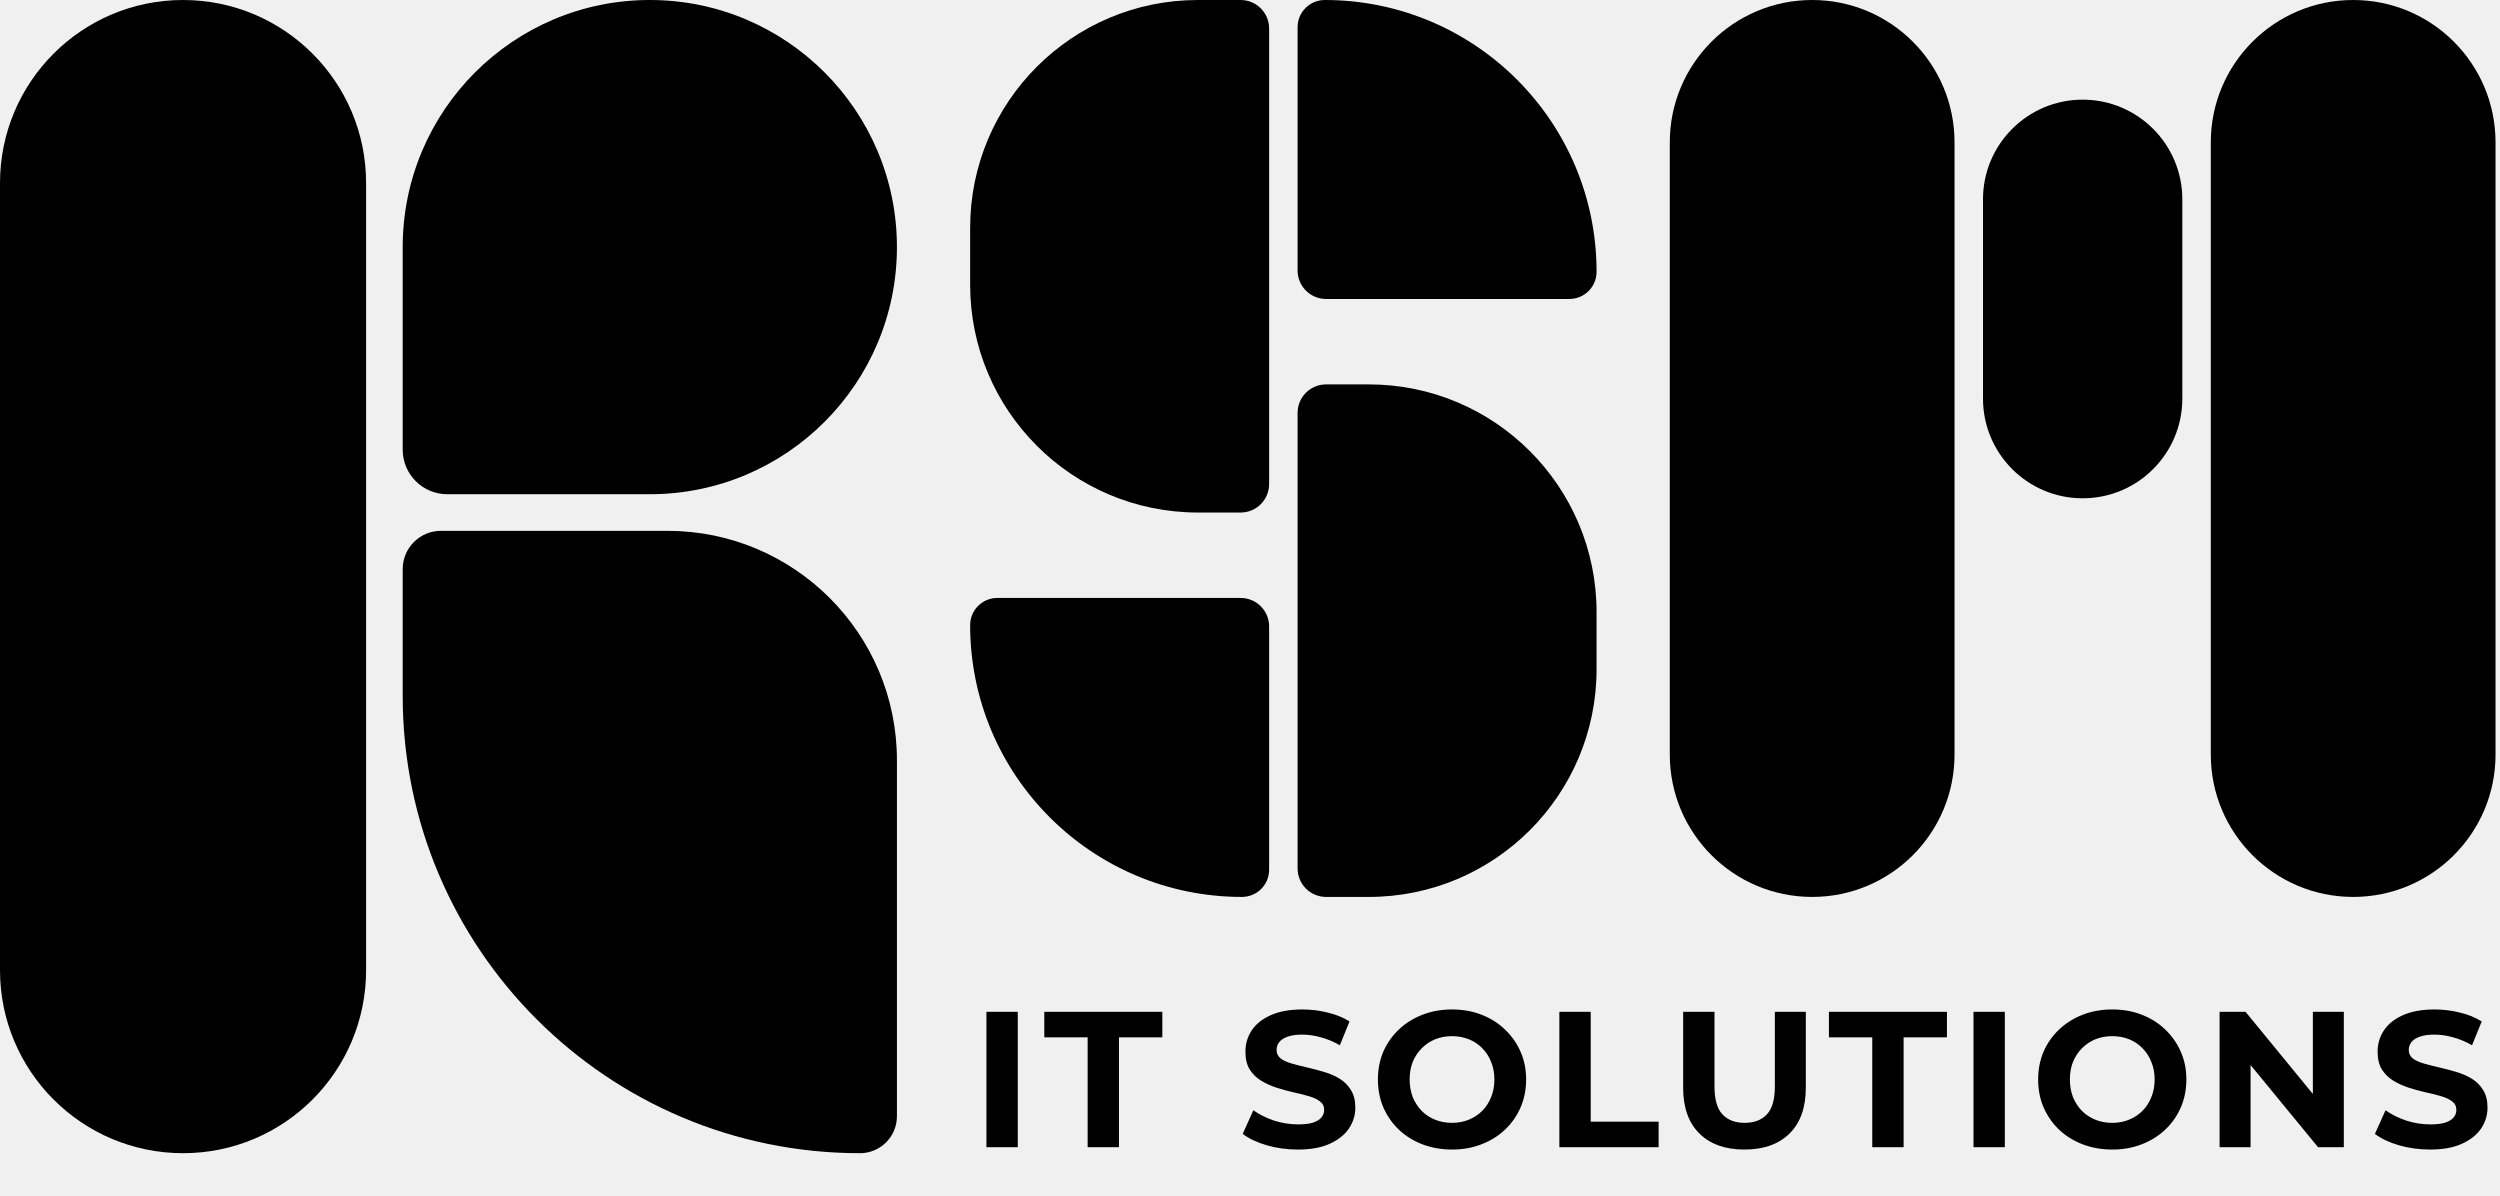
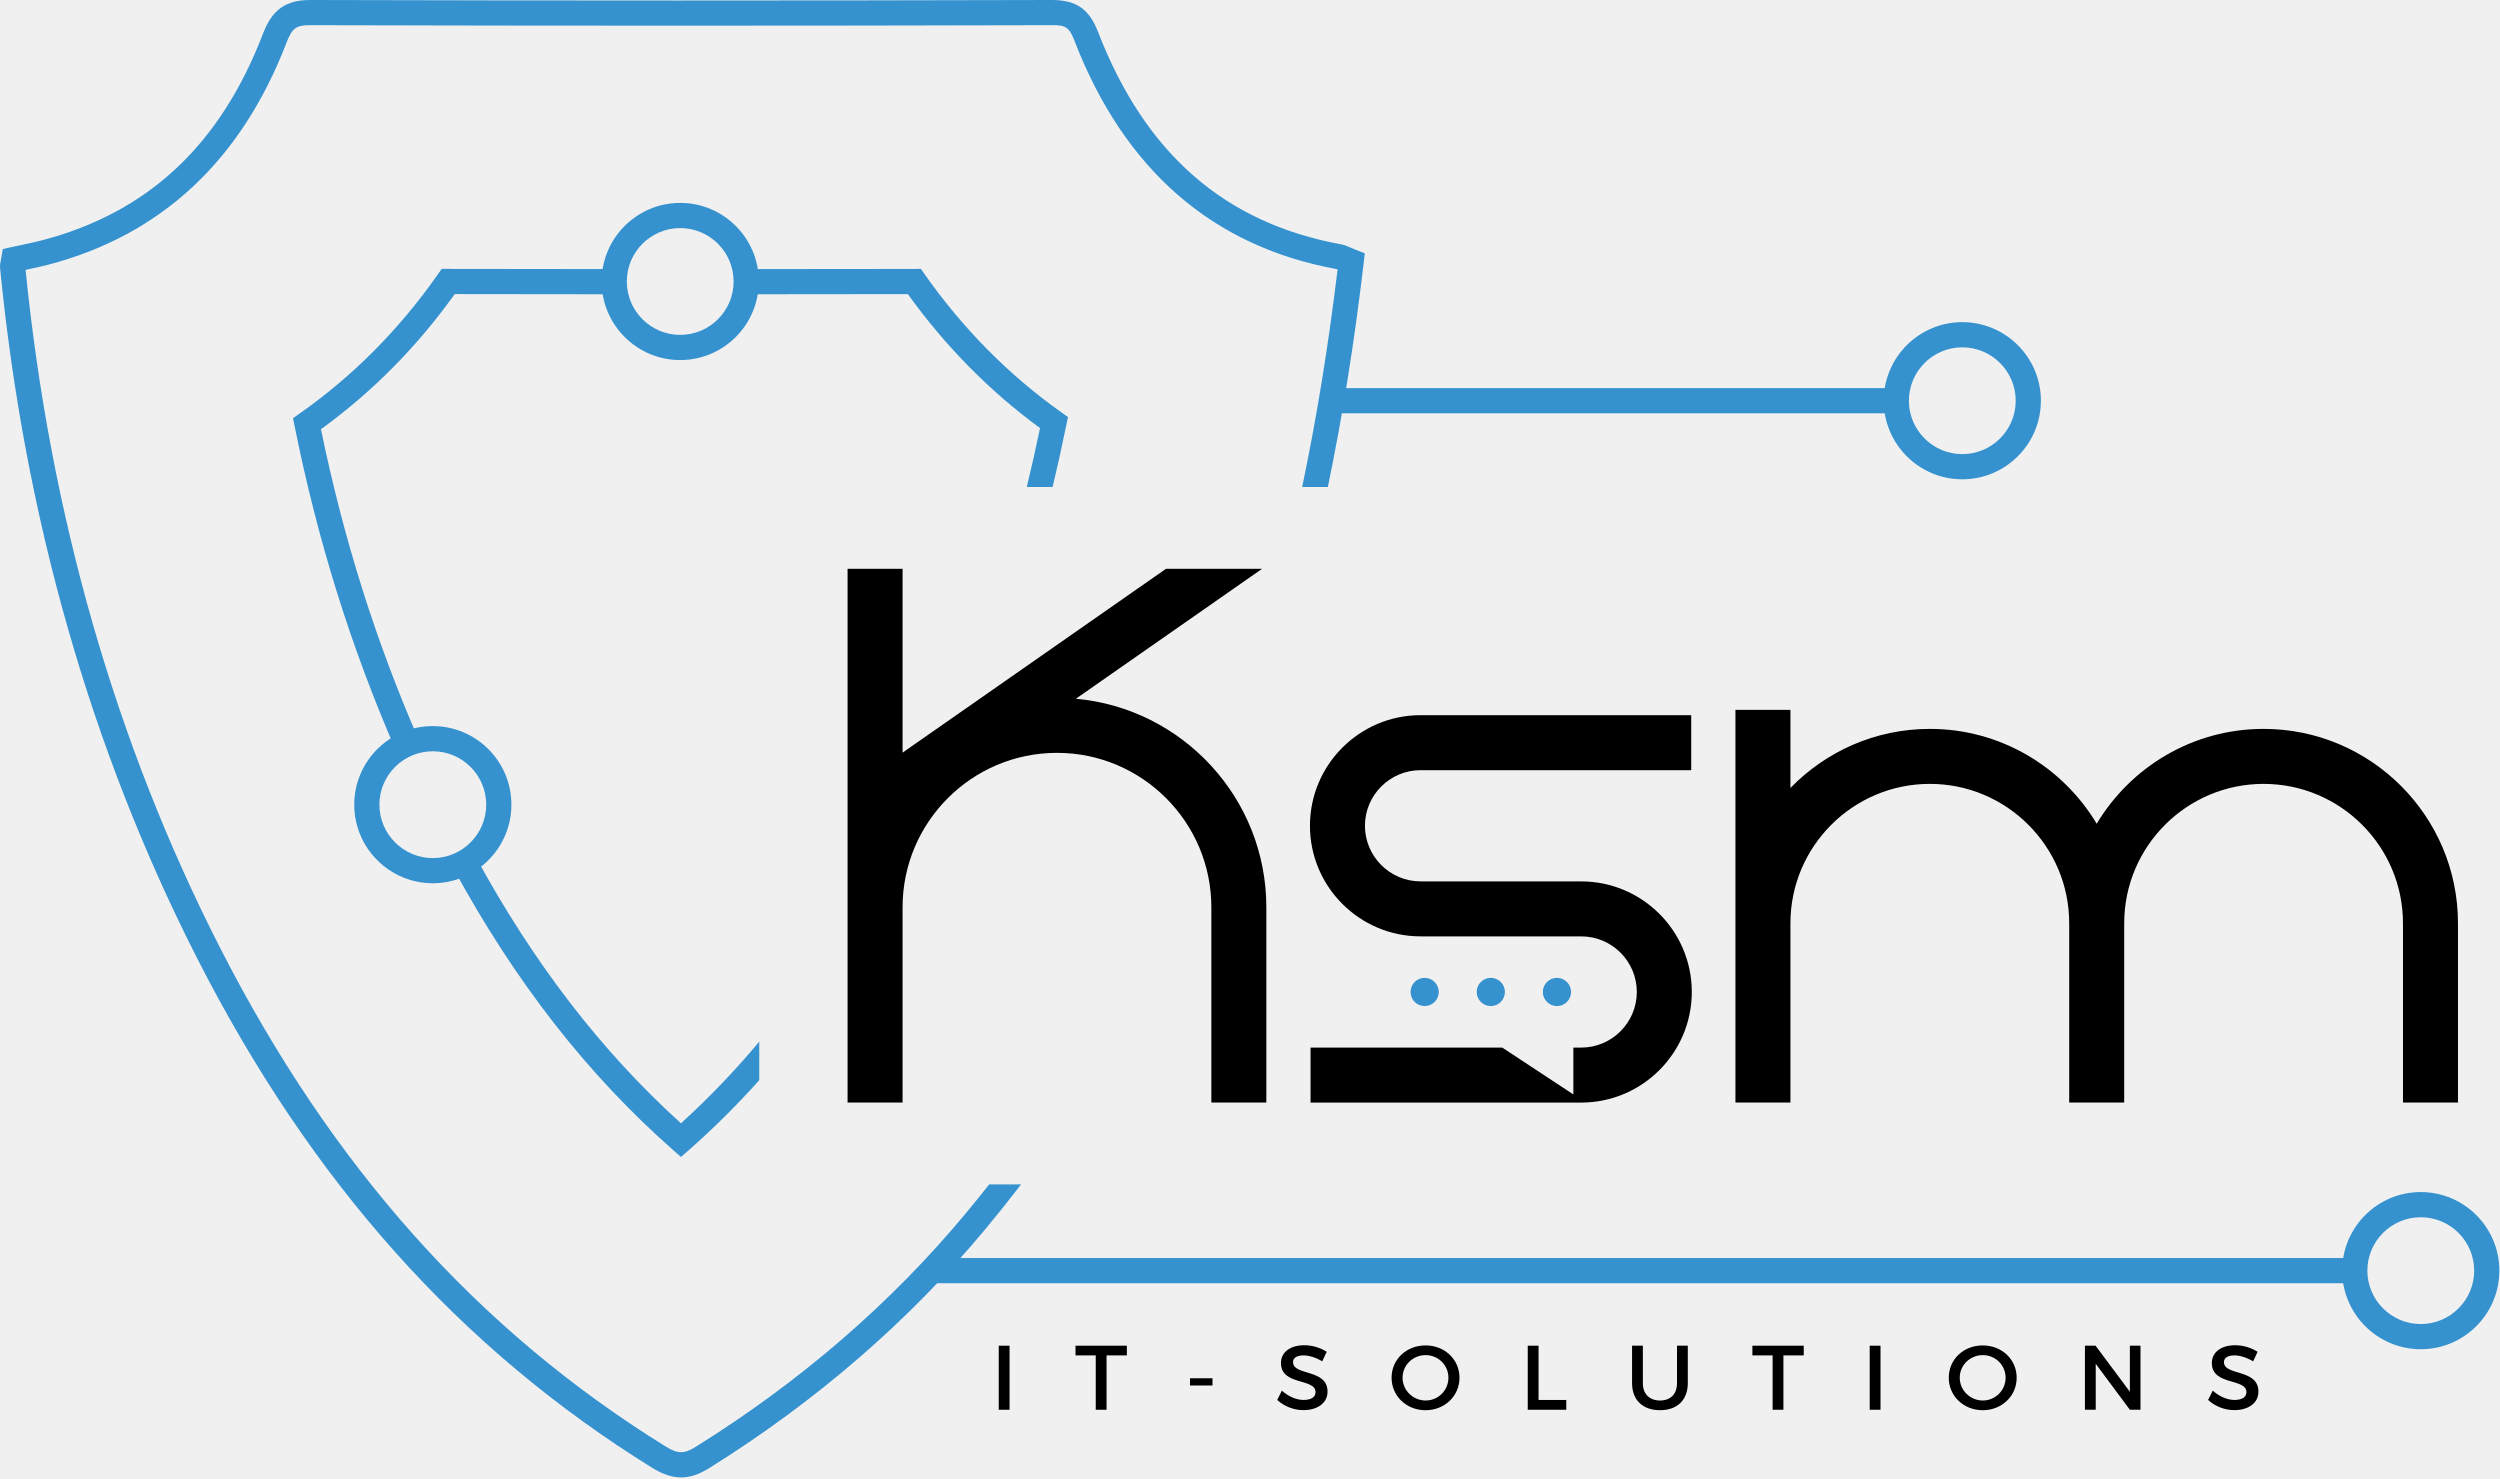
- <svg xmlns="http://www.w3.org/2000/svg" viewBox="0 0 523 250" fill="none">
-   <g clip-path="url(#clip0_81_229)">
-     <g clip-path="url(#clip1_81_229)">
-       <path d="M206.36 240V211.664H212.918V240H206.36ZM227.536 240V217.008H218.468V211.664H243.161V217.008H234.094V240H227.536ZM271.512 240.486C269.245 240.486 267.072 240.189 264.994 239.595C262.917 238.975 261.243 238.178 259.975 237.207L262.201 232.268C263.416 233.132 264.846 233.847 266.492 234.414C268.165 234.954 269.852 235.223 271.552 235.223C272.848 235.223 273.887 235.102 274.669 234.859C275.479 234.589 276.072 234.225 276.45 233.766C276.828 233.307 277.017 232.781 277.017 232.187C277.017 231.432 276.72 230.838 276.126 230.406C275.533 229.948 274.75 229.583 273.779 229.313C272.807 229.017 271.728 228.747 270.54 228.504C269.38 228.234 268.206 227.91 267.018 227.532C265.858 227.154 264.792 226.669 263.821 226.075C262.849 225.481 262.053 224.699 261.432 223.727C260.839 222.756 260.542 221.514 260.542 220.003C260.542 218.384 260.973 216.913 261.837 215.591C262.728 214.241 264.05 213.175 265.804 212.393C267.585 211.583 269.812 211.178 272.483 211.178C274.264 211.178 276.018 211.394 277.746 211.826C279.473 212.231 280.997 212.852 282.32 213.688L280.296 218.667C278.973 217.912 277.651 217.358 276.329 217.008C275.006 216.63 273.711 216.441 272.443 216.441C271.174 216.441 270.135 216.589 269.326 216.886C268.516 217.183 267.936 217.574 267.585 218.06C267.234 218.519 267.059 219.059 267.059 219.679C267.059 220.408 267.356 221.002 267.949 221.46C268.543 221.892 269.326 222.243 270.297 222.513C271.269 222.783 272.335 223.053 273.495 223.322C274.683 223.592 275.857 223.903 277.017 224.253C278.204 224.604 279.284 225.077 280.255 225.67C281.227 226.264 282.009 227.047 282.603 228.018C283.224 228.99 283.534 230.217 283.534 231.702C283.534 233.294 283.089 234.751 282.198 236.074C281.308 237.396 279.972 238.462 278.191 239.271C276.437 240.081 274.21 240.486 271.512 240.486ZM303.802 240.486C301.562 240.486 299.484 240.121 297.568 239.393C295.679 238.664 294.033 237.639 292.63 236.316C291.253 234.994 290.174 233.442 289.391 231.661C288.636 229.88 288.258 227.937 288.258 225.832C288.258 223.727 288.636 221.784 289.391 220.003C290.174 218.222 291.267 216.67 292.67 215.348C294.074 214.026 295.72 213 297.609 212.271C299.498 211.543 301.549 211.178 303.762 211.178C306.002 211.178 308.053 211.543 309.915 212.271C311.804 213 313.436 214.026 314.813 215.348C316.216 216.67 317.309 218.222 318.092 220.003C318.874 221.757 319.265 223.7 319.265 225.832C319.265 227.937 318.874 229.894 318.092 231.702C317.309 233.483 316.216 235.035 314.813 236.357C313.436 237.652 311.804 238.664 309.915 239.393C308.053 240.121 306.015 240.486 303.802 240.486ZM303.762 234.9C305.03 234.9 306.19 234.684 307.243 234.252C308.322 233.82 309.267 233.199 310.077 232.39C310.886 231.58 311.507 230.622 311.939 229.516C312.397 228.409 312.627 227.181 312.627 225.832C312.627 224.483 312.397 223.255 311.939 222.148C311.507 221.042 310.886 220.084 310.077 219.274C309.294 218.465 308.363 217.844 307.283 217.412C306.204 216.981 305.03 216.765 303.762 216.765C302.493 216.765 301.319 216.981 300.24 217.412C299.188 217.844 298.256 218.465 297.447 219.274C296.637 220.084 296.003 221.042 295.544 222.148C295.113 223.255 294.897 224.483 294.897 225.832C294.897 227.154 295.113 228.382 295.544 229.516C296.003 230.622 296.624 231.58 297.406 232.39C298.216 233.199 299.161 233.82 300.24 234.252C301.319 234.684 302.493 234.9 303.762 234.9ZM326.218 240V211.664H332.776V234.657H346.984V240H326.218ZM364.945 240.486C360.924 240.486 357.78 239.366 355.513 237.126C353.246 234.886 352.113 231.688 352.113 227.532V211.664H358.671V227.289C358.671 229.988 359.224 231.931 360.33 233.118C361.437 234.306 362.988 234.9 364.985 234.9C366.982 234.9 368.534 234.306 369.641 233.118C370.747 231.931 371.3 229.988 371.3 227.289V211.664H377.777V227.532C377.777 231.688 376.644 234.886 374.377 237.126C372.11 239.366 368.966 240.486 364.945 240.486ZM391.676 240V217.008H382.609V211.664H407.302V217.008H398.234V240H391.676ZM412.854 240V211.664H419.412V240H412.854ZM441.924 240.486C439.684 240.486 437.606 240.121 435.69 239.393C433.801 238.664 432.154 237.639 430.751 236.316C429.375 234.994 428.295 233.442 427.513 231.661C426.757 229.88 426.379 227.937 426.379 225.832C426.379 223.727 426.757 221.784 427.513 220.003C428.295 218.222 429.388 216.67 430.792 215.348C432.195 214.026 433.841 213 435.73 212.271C437.619 211.543 439.67 211.178 441.883 211.178C444.123 211.178 446.174 211.543 448.036 212.271C449.925 213 451.558 214.026 452.934 215.348C454.337 216.67 455.43 218.222 456.213 220.003C456.995 221.757 457.387 223.7 457.387 225.832C457.387 227.937 456.995 229.894 456.213 231.702C455.43 233.483 454.337 235.035 452.934 236.357C451.558 237.652 449.925 238.664 448.036 239.393C446.174 240.121 444.136 240.486 441.924 240.486ZM441.883 234.9C443.151 234.9 444.312 234.684 445.364 234.252C446.444 233.82 447.388 233.199 448.198 232.39C449.007 231.58 449.628 230.622 450.06 229.516C450.519 228.409 450.748 227.181 450.748 225.832C450.748 224.483 450.519 223.255 450.06 222.148C449.628 221.042 449.007 220.084 448.198 219.274C447.415 218.465 446.484 217.844 445.405 217.412C444.325 216.981 443.151 216.765 441.883 216.765C440.615 216.765 439.441 216.981 438.361 217.412C437.309 217.844 436.378 218.465 435.568 219.274C434.759 220.084 434.124 221.042 433.666 222.148C433.234 223.255 433.018 224.483 433.018 225.832C433.018 227.154 433.234 228.382 433.666 229.516C434.124 230.622 434.745 231.58 435.528 232.39C436.337 233.199 437.282 233.82 438.361 234.252C439.441 234.684 440.615 234.9 441.883 234.9ZM464.339 240V211.664H469.763L486.482 232.066H483.85V211.664H490.327V240H484.943L468.185 219.598H470.816V240H464.339ZM508.366 240.486C506.099 240.486 503.926 240.189 501.848 239.595C499.77 238.975 498.097 238.178 496.829 237.207L499.055 232.268C500.27 233.132 501.7 233.847 503.346 234.414C505.019 234.954 506.706 235.223 508.406 235.223C509.701 235.223 510.74 235.102 511.523 234.859C512.333 234.589 512.926 234.225 513.304 233.766C513.682 233.307 513.871 232.781 513.871 232.187C513.871 231.432 513.574 230.838 512.98 230.406C512.387 229.948 511.604 229.583 510.633 229.313C509.661 229.017 508.582 228.747 507.394 228.504C506.234 228.234 505.06 227.91 503.872 227.532C502.712 227.154 501.646 226.669 500.675 226.075C499.703 225.481 498.907 224.699 498.286 223.727C497.692 222.756 497.396 221.514 497.396 220.003C497.396 218.384 497.827 216.913 498.691 215.591C499.582 214.241 500.904 213.175 502.658 212.393C504.439 211.583 506.666 211.178 509.337 211.178C511.118 211.178 512.872 211.394 514.6 211.826C516.327 212.231 517.851 212.852 519.174 213.688L517.15 218.667C515.827 217.912 514.505 217.358 513.183 217.008C511.86 216.63 510.565 216.441 509.297 216.441C508.028 216.441 506.989 216.589 506.18 216.886C505.37 217.183 504.79 217.574 504.439 218.06C504.088 218.519 503.913 219.059 503.913 219.679C503.913 220.408 504.21 221.002 504.803 221.46C505.397 221.892 506.18 222.243 507.151 222.513C508.123 222.783 509.189 223.053 510.349 223.322C511.537 223.592 512.71 223.903 513.871 224.253C515.058 224.604 516.138 225.077 517.109 225.67C518.081 226.264 518.863 227.047 519.457 228.018C520.078 228.99 520.388 230.217 520.388 231.702C520.388 233.294 519.943 234.751 519.052 236.074C518.162 237.396 516.826 238.462 515.045 239.271C513.291 240.081 511.064 240.486 508.366 240.486Z" fill="currentColor" />
-     </g>
-     <path d="M271.457 5.686C271.457 2.545 274.003 -0 277.143 -0C308.546 -0 334.003 25.457 334.003 56.86C334.003 60 331.457 62.545 328.317 62.545H277.414C274.124 62.545 271.457 59.879 271.457 56.589V5.686Z" fill="currentColor" />
-     <path d="M265.5 181.951C265.5 185.092 262.955 187.637 259.815 187.637C228.412 187.637 202.955 162.18 202.955 130.777C202.955 127.637 205.5 125.091 208.641 125.091H259.544C262.834 125.091 265.5 127.758 265.5 131.048V181.951Z" fill="currentColor" />
-     <path d="M202.955 47.654C202.955 21.335 224.29 -0 250.609 -0H259.544C262.833 -0 265.5 2.667 265.5 5.957V101.264C265.5 104.554 262.833 107.221 259.544 107.221H250.609C224.29 107.221 202.955 85.886 202.955 59.567V47.654Z" fill="currentColor" />
-     <path d="M334.003 139.983C334.003 166.302 312.668 187.637 286.349 187.637H277.414C274.124 187.637 271.457 184.97 271.457 181.68V86.373C271.457 83.083 274.124 80.416 277.414 80.416H286.349C312.668 80.416 334.003 101.751 334.003 128.07V139.983Z" fill="currentColor" />
-     <rect width="59.567" height="187.637" rx="29.784" transform="matrix(1 0 0 -1 462.499 187.637)" fill="currentColor" />
-     <rect width="59.567" height="187.637" rx="29.784" transform="matrix(1 0 0 -1 349.32 187.637)" fill="currentColor" />
-     <rect width="41.697" height="83.394" rx="20.849" transform="matrix(1 0 0 -1 414.844 104.243)" fill="currentColor" />
-     <rect width="76.587" height="241.248" rx="38.293" fill="currentColor" />
-     <path d="M84.245 51.696C84.245 23.145 107.39 -0 135.941 -0C164.492 -0 187.637 23.145 187.637 51.696C187.637 80.247 164.492 103.392 135.941 103.392H93.567C88.419 103.392 84.245 99.218 84.245 94.07V51.696Z" fill="currentColor" />
-     <path d="M84.245 119.051C84.245 114.632 87.827 111.051 92.245 111.051H139.637C166.147 111.051 187.637 132.541 187.637 159.051V233.518C187.637 237.787 184.176 241.248 179.907 241.248C127.074 241.248 84.245 198.419 84.245 145.586V119.051Z" fill="currentColor" />
-   </g>
-   <defs>
-     <clipPath id="clip0_81_229">
-       <rect width="522.42" height="250" fill="white" />
-     </clipPath>
-     <clipPath id="clip1_81_229">
-       <rect width="315" height="30" fill="white" transform="translate(206 211)" />
-     </clipPath>
-   </defs>
+ <svg xmlns="http://www.w3.org/2000/svg" viewBox="0 0 1150 680" fill="none">
+   <path d="M623.667 114.904C622.663 114.519 621.852 114.132 621.157 113.861C619.691 113.205 618.416 112.665 616.871 112.395C563.28 102.549 526.718 70.58 505.134 14.749C501.04 4.132 495.056 -0 483.82 -0H483.704C368.647 0.309 254.012 0.309 143.008 -0H142.854C131.387 -0 125.248 4.363 120.962 15.521C101.348 66.68 68.104 97.761 19.339 110.541C16.058 111.391 12.697 112.085 9.456 112.781C7.988 113.089 6.521 113.399 5.092 113.708L1.269 114.557L0.613 118.417C0.497 119.075 0.42 119.576 0.343 119.961C0.111 120.965 -0.081 122.008 0.035 123.321C11.308 238.148 41.849 345.021 90.807 441.044C143.24 543.864 211.658 620.428 299.92 675.139C304.708 678.112 309.032 679.617 313.318 679.617C317.488 679.617 321.619 678.189 326.175 675.371C375.596 644.521 418.492 607.377 453.667 564.907C459.15 558.304 464.515 551.587 469.69 544.829H455.018C451.659 549.115 448.223 553.323 444.748 557.532C410.384 599.039 368.415 635.371 320.036 665.525C314.631 668.884 311.735 668.845 306.059 665.293C219.611 611.74 152.583 536.644 101.116 435.756C53.084 341.624 23.047 236.759 11.772 124.132H11.85C15.248 123.399 18.721 122.665 22.273 121.739C74.167 108.148 111 73.784 131.773 19.653C134.397 12.819 136.367 11.507 142.969 11.583C254.012 11.892 368.647 11.892 483.743 11.583C490.384 11.429 491.93 12.741 494.323 18.92C505.751 48.456 521.581 72.046 541.697 89.576C561.813 107.105 586.215 118.533 614.787 123.785C614.864 123.785 615.056 123.861 615.288 123.939C611.08 158.881 605.675 192.203 598.995 224.016H610.81C617.606 191.275 623.088 156.951 627.296 120.965L627.799 116.525L623.667 114.904Z" fill="#3592CF" />
+   <path d="M181.83 344.549C161.23 297.114 146.085 248.542 135.534 196.054L134.789 192.346L137.885 190.174C162.373 172.986 183.753 151.45 201.437 126.163L203.169 123.686L206.193 123.691C231.616 123.739 257.077 123.771 282.545 123.785L282.537 135.367C258.069 135.354 233.608 135.325 209.176 135.281C191.822 159.546 171.142 180.435 147.637 197.445C157.989 247.718 172.664 294.367 192.456 339.934L181.83 344.549Z" fill="#3592CF" />
+   <path d="M349.264 479.115V496.875C339.186 508.149 328.414 518.844 317.101 528.844L313.241 532.204L309.418 528.844C269.997 494.017 237.024 451.74 208.606 399.539L218.762 394.017C245.596 443.284 276.561 483.477 313.241 516.721C326.097 505.021 338.221 492.435 349.264 479.115Z" fill="#3592CF" />
+   <path d="M491.272 191.854L490.5 195.561C488.531 205.214 486.445 214.673 484.207 224.017H472.315C474.477 215.136 476.523 206.102 478.415 196.912C455.288 180.001 434.863 159.268 417.604 135.29C392.816 135.329 368.028 135.368 343.241 135.368V123.785C369.032 123.785 394.785 123.745 420.577 123.708L423.588 123.669L425.327 126.14C442.932 151.198 464.091 172.549 488.184 189.654L491.272 191.854Z" fill="#3592CF" />
+   <path d="M872.305 190.127H612.368V178.543H872.305V190.127Z" fill="#3592CF" />
+   <path d="M902.662 159.772C889.116 159.772 878.096 170.792 878.096 184.335C878.096 197.882 889.116 208.9 902.662 208.9C916.206 208.9 927.224 197.882 927.224 184.335C927.224 170.792 916.206 159.772 902.662 159.772ZM902.662 220.484C882.728 220.484 866.514 204.268 866.514 184.335C866.514 164.404 882.728 148.19 902.662 148.19C922.592 148.19 938.807 164.404 938.807 184.335C938.807 204.268 922.592 220.484 902.662 220.484Z" fill="#3592CF" />
+   <path d="M312.896 104.921C299.352 104.921 288.333 115.941 288.333 129.483C288.333 143.03 299.352 154.049 312.896 154.049C326.441 154.049 337.461 143.03 337.461 129.483C337.461 115.941 326.441 104.921 312.896 104.921ZM312.896 165.631C292.965 165.631 276.749 149.417 276.749 129.483C276.749 109.553 292.965 93.337 312.896 93.337C332.829 93.337 349.044 109.553 349.044 129.483C349.044 149.417 332.829 165.631 312.896 165.631Z" fill="#3592CF" />
+   <path d="M199.097 345.584C185.552 345.584 174.532 356.604 174.532 370.147C174.532 383.693 185.552 394.712 199.097 394.712C212.641 394.712 223.66 383.693 223.66 370.147C223.66 356.604 212.641 345.584 199.097 345.584ZM199.097 406.296C179.164 406.296 162.949 390.08 162.949 370.147C162.949 350.216 179.164 334.001 199.097 334.001C219.028 334.001 235.244 350.216 235.244 370.147C235.244 390.08 219.028 406.296 199.097 406.296Z" fill="#3592CF" />
+   <path d="M1083.2 590.286H428.672V578.704H1083.2V590.286Z" fill="#3592CF" />
+   <path d="M1113.55 559.929C1100.01 559.929 1088.99 570.949 1088.99 584.495C1088.99 598.04 1100.01 609.06 1113.55 609.06C1127.1 609.06 1138.12 598.04 1138.12 584.495C1138.12 570.949 1127.1 559.929 1113.55 559.929ZM1113.55 620.643C1093.62 620.643 1077.4 604.428 1077.4 584.495C1077.4 564.561 1093.62 548.347 1113.55 548.347C1133.49 548.347 1149.7 564.561 1149.7 584.495C1149.7 604.428 1133.49 620.643 1113.55 620.643Z" fill="#3592CF" />
+   <path d="M494.9 321.423L580.542 261.658H536.339L415.184 346.207V261.651H389.886V417.326V428.826V507.178H415.184V428.826V417.326C415.184 378.167 447.042 346.31 486.202 346.31C525.36 346.31 557.218 378.167 557.218 417.326V507.178H582.515V417.326C582.515 367.152 543.946 325.838 494.9 321.423Z" fill="currentColor" />
+   <path d="M727.375 405.446H690.409V405.431H653.453C639.351 405.431 627.877 393.958 627.877 379.855C627.877 365.753 639.351 354.279 653.453 354.279H777.961V328.982H653.453C625.403 328.982 602.58 351.805 602.58 379.855C602.58 407.907 625.403 430.729 653.453 430.729H687.356V430.735H727.375C741.467 430.735 752.935 442.203 752.935 456.295C752.935 470.389 741.467 481.894 727.375 481.894H723.745V503.439L691.041 481.894H602.856V507.185H727.375C755.405 507.185 778.224 484.365 778.224 456.295C778.224 428.265 755.405 405.446 727.375 405.446Z" fill="currentColor" />
+   <path d="M1041.25 335.287C1008.67 335.287 980.116 352.809 964.485 378.919C948.854 352.809 920.298 335.287 887.718 335.287C862.588 335.287 839.861 345.723 823.601 362.471V326.524H798.304V424.703V479.897V507.179H823.601V479.897V424.703C823.601 389.347 852.364 360.584 887.72 360.584C923.073 360.584 951.836 389.347 951.836 424.703V479.897V507.179H977.134V479.897V424.703C977.134 389.347 1005.9 360.584 1041.25 360.584C1076.61 360.584 1105.37 389.347 1105.37 424.703V507.179H1130.67V424.703C1130.67 375.397 1090.56 335.287 1041.25 335.287Z" fill="currentColor" />
+   <path d="M661.831 456.305C661.831 459.889 658.924 462.795 655.34 462.795C651.755 462.795 648.85 459.889 648.85 456.305C648.85 452.721 651.755 449.814 655.34 449.814C658.924 449.814 661.831 452.721 661.831 456.305Z" fill="#3592CF" />
+   <path d="M692.259 456.305C692.259 459.889 689.354 462.795 685.769 462.795C682.185 462.795 679.279 459.889 679.279 456.305C679.279 452.721 682.185 449.814 685.769 449.814C689.354 449.814 692.259 452.721 692.259 456.305Z" fill="#3592CF" />
+   <path d="M722.688 456.305C722.688 459.889 719.782 462.795 716.198 462.795C712.614 462.795 709.707 459.889 709.707 456.305C709.707 452.721 712.614 449.814 716.198 449.814C719.782 449.814 722.688 452.721 722.688 456.305Z" fill="#3592CF" />
+   <path d="M459.425 619.017H464.393V648.486H459.425V619.017Z" fill="currentColor" />
+   <path d="M509.012 623.479V648.486H504.044V623.479H494.74V619.017H518.358V623.479H509.012Z" fill="currentColor" />
+   <path d="M547.399 634.003H557.755V637.33H547.399V634.003Z" fill="currentColor" />
+   <path d="M610.289 621.838L608.227 626.217C605.027 624.279 601.827 623.479 599.595 623.479C596.691 623.479 594.796 624.574 594.796 626.553C594.796 632.994 610.709 629.542 610.668 640.151C610.668 645.414 606.037 648.655 599.553 648.655C594.923 648.655 590.544 646.761 587.513 643.982L589.66 639.687C592.692 642.466 596.481 643.982 599.637 643.982C603.091 643.982 605.152 642.677 605.152 640.403C605.152 633.837 589.239 637.498 589.239 627.015C589.239 621.963 593.576 618.807 599.975 618.807C603.805 618.807 607.552 620.027 610.289 621.838Z" fill="currentColor" />
+   <path d="M645.181 633.752C645.181 639.604 650.022 644.235 655.79 644.235C661.558 644.235 666.273 639.604 666.273 633.752C666.273 627.9 661.558 623.354 655.79 623.354C649.98 623.354 645.181 627.9 645.181 633.752ZM671.366 633.752C671.366 642.171 664.546 648.696 655.748 648.696C646.949 648.696 640.129 642.171 640.129 633.752C640.129 625.29 646.949 618.891 655.748 618.891C664.546 618.891 671.366 625.332 671.366 633.752Z" fill="currentColor" />
+   <path d="M720.488 643.982V648.486H702.764V619.017H707.732V643.982H720.488Z" fill="currentColor" />
+   <path d="M776.388 636.278C776.388 643.982 771.547 648.696 763.59 648.696C755.634 648.696 750.75 643.982 750.75 636.278V619.018H755.718V636.278C755.718 641.246 758.791 644.235 763.632 644.235C768.431 644.235 771.42 641.287 771.42 636.278V619.018H776.388V636.278Z" fill="currentColor" />
+   <path d="M820.373 623.479V648.486H815.405V623.479H806.101V619.017H829.719V623.479H820.373Z" fill="currentColor" />
+   <path d="M860.063 619.017H865.031V648.486H860.063V619.017Z" fill="currentColor" />
+   <path d="M901.484 633.752C901.484 639.604 906.325 644.235 912.093 644.235C917.861 644.235 922.576 639.604 922.576 633.752C922.576 627.9 917.861 623.354 912.093 623.354C906.284 623.354 901.484 627.9 901.484 633.752ZM927.669 633.752C927.669 642.171 920.849 648.696 912.05 648.696C903.252 648.696 896.432 642.171 896.432 633.752C896.432 625.29 903.252 618.891 912.05 618.891C920.849 618.891 927.669 625.332 927.669 633.752Z" fill="currentColor" />
+   <path d="M979.737 648.486L964.034 627.352V648.486H959.066V619.017H963.95L979.737 640.193V619.017H984.621V648.486H979.737Z" fill="currentColor" />
+   <path d="M1038.5 621.838L1036.44 626.217C1033.24 624.279 1030.04 623.479 1027.8 623.479C1024.9 623.479 1023.01 624.574 1023.01 626.553C1023.01 632.994 1038.92 629.542 1038.88 640.151C1038.88 645.414 1034.25 648.655 1027.76 648.655C1023.13 648.655 1018.75 646.761 1015.72 643.982L1017.87 639.687C1020.9 642.466 1024.69 643.982 1027.85 643.982C1031.3 643.982 1033.36 642.677 1033.36 640.403C1033.36 633.837 1017.45 637.498 1017.45 627.015C1017.45 621.963 1021.79 618.807 1028.18 618.807C1032.01 618.807 1035.76 620.027 1038.5 621.838Z" fill="currentColor" />
</svg>
